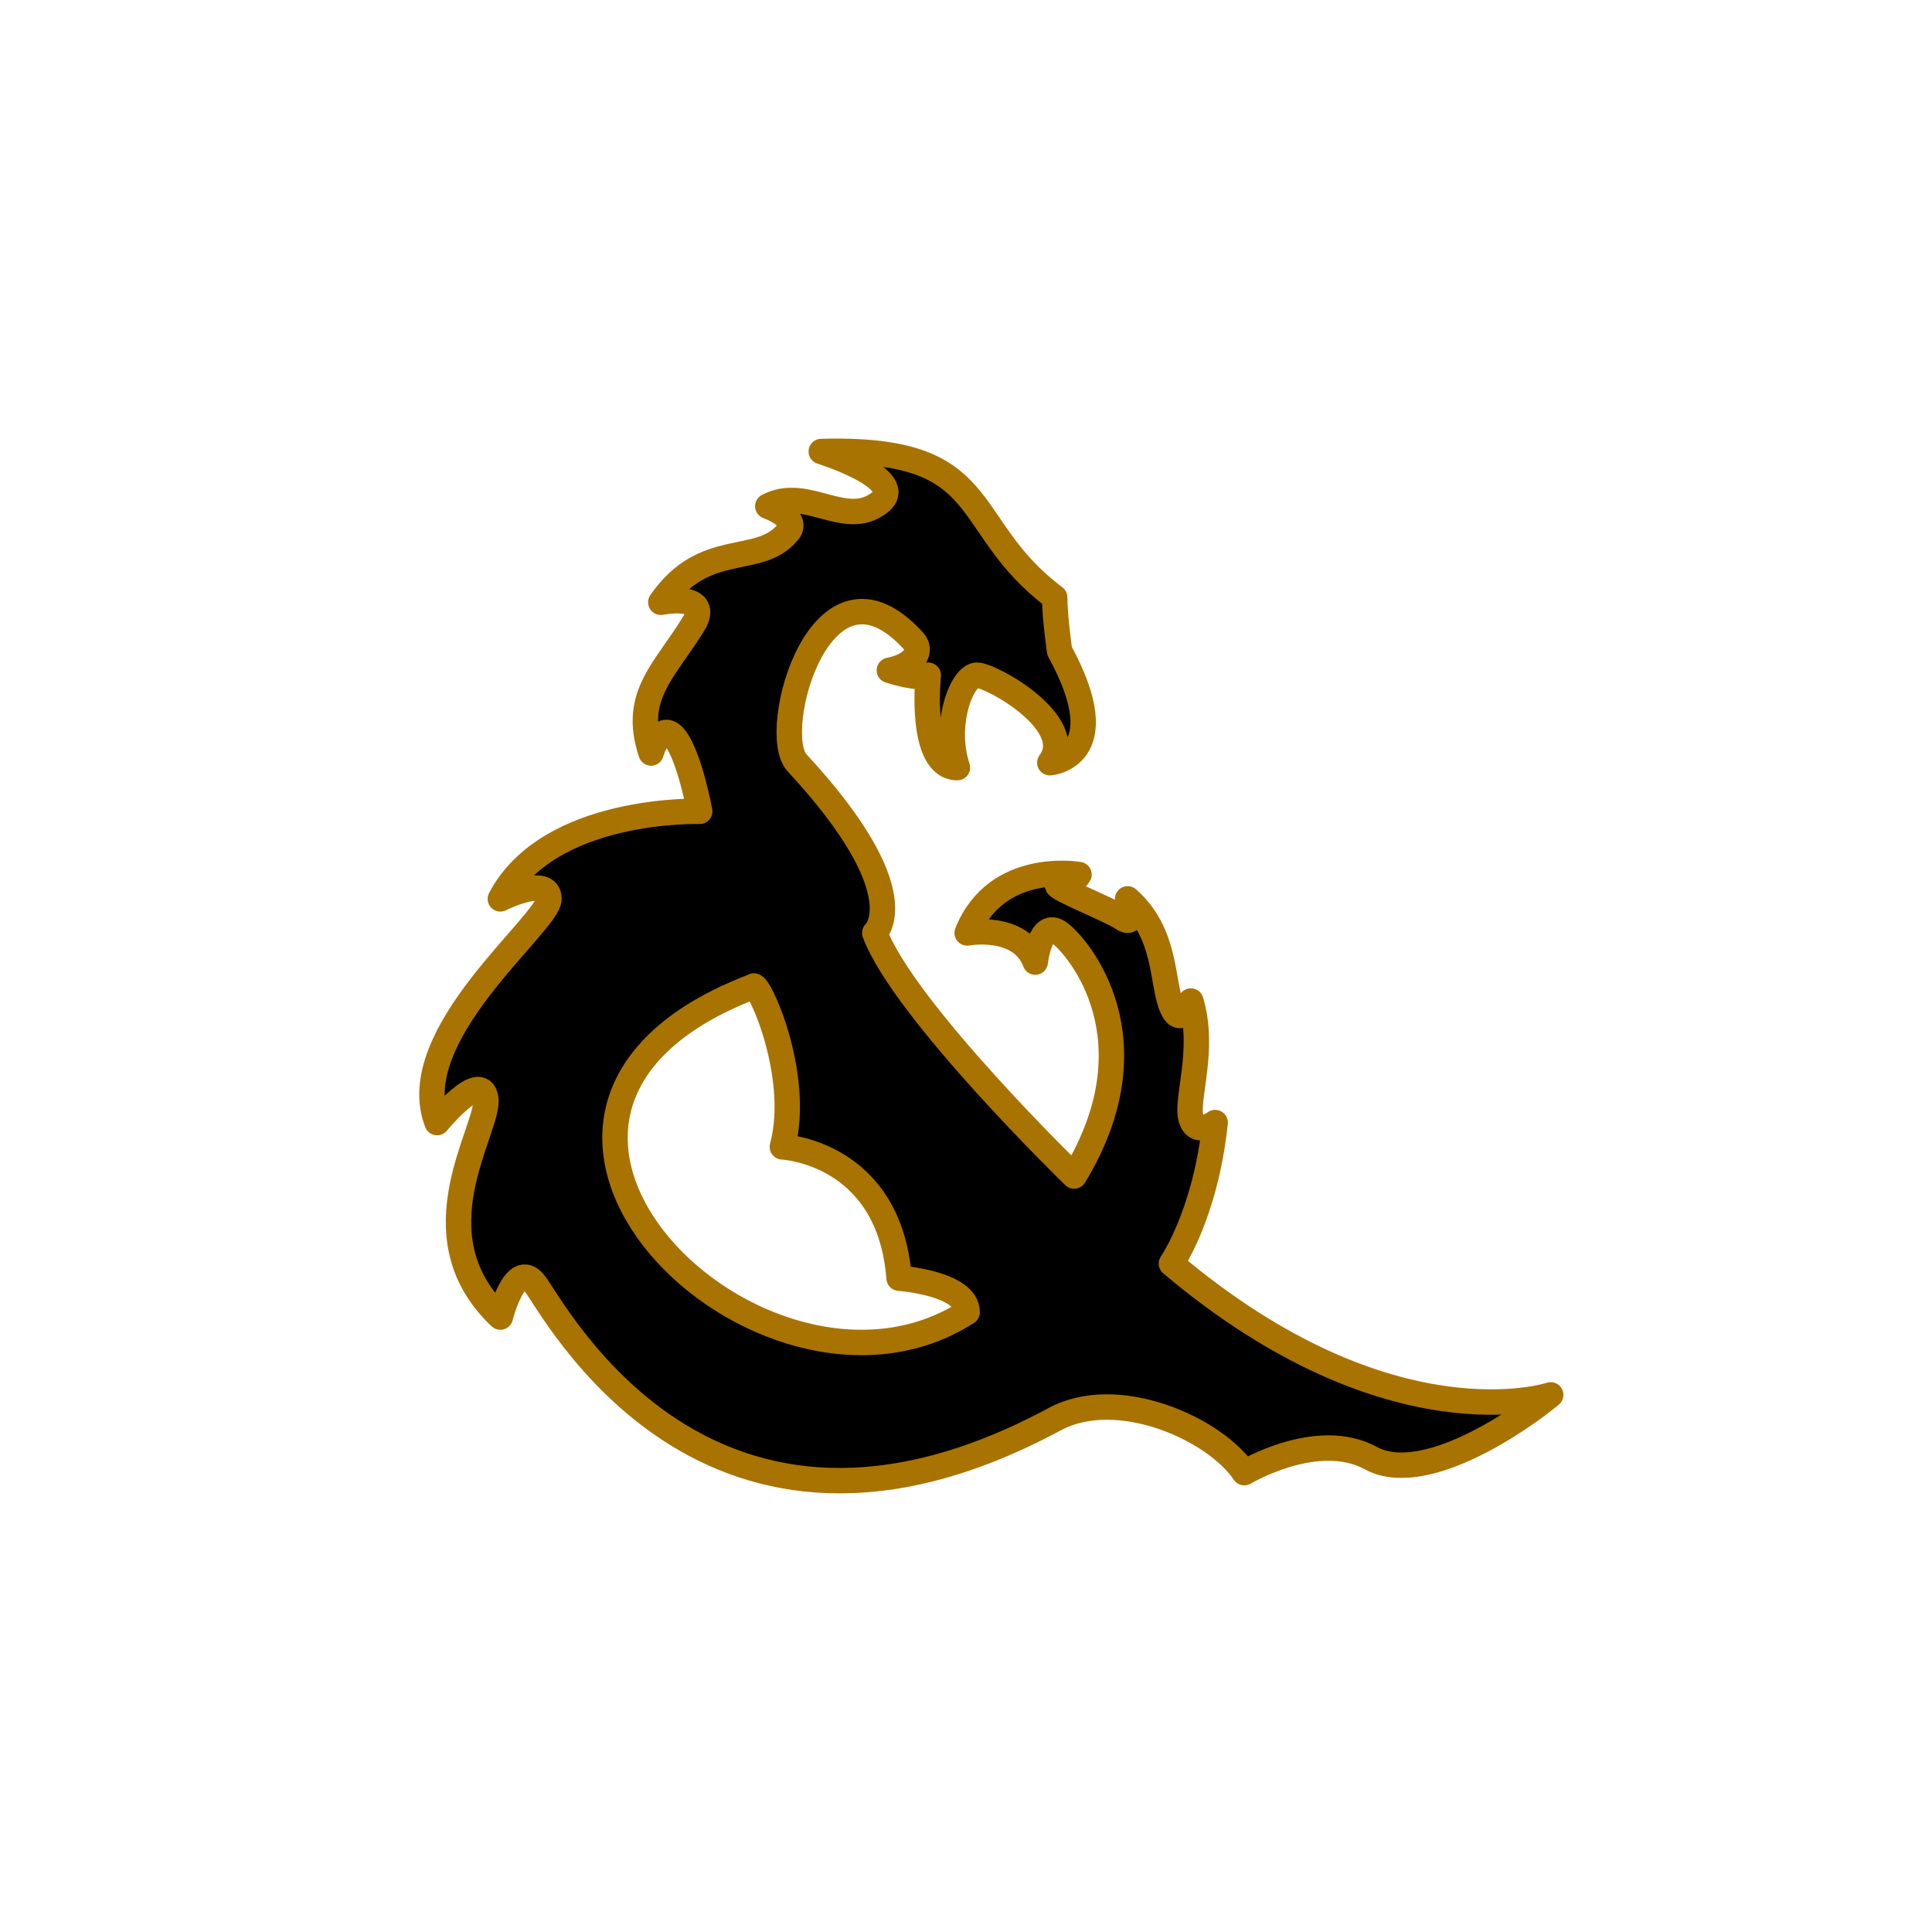
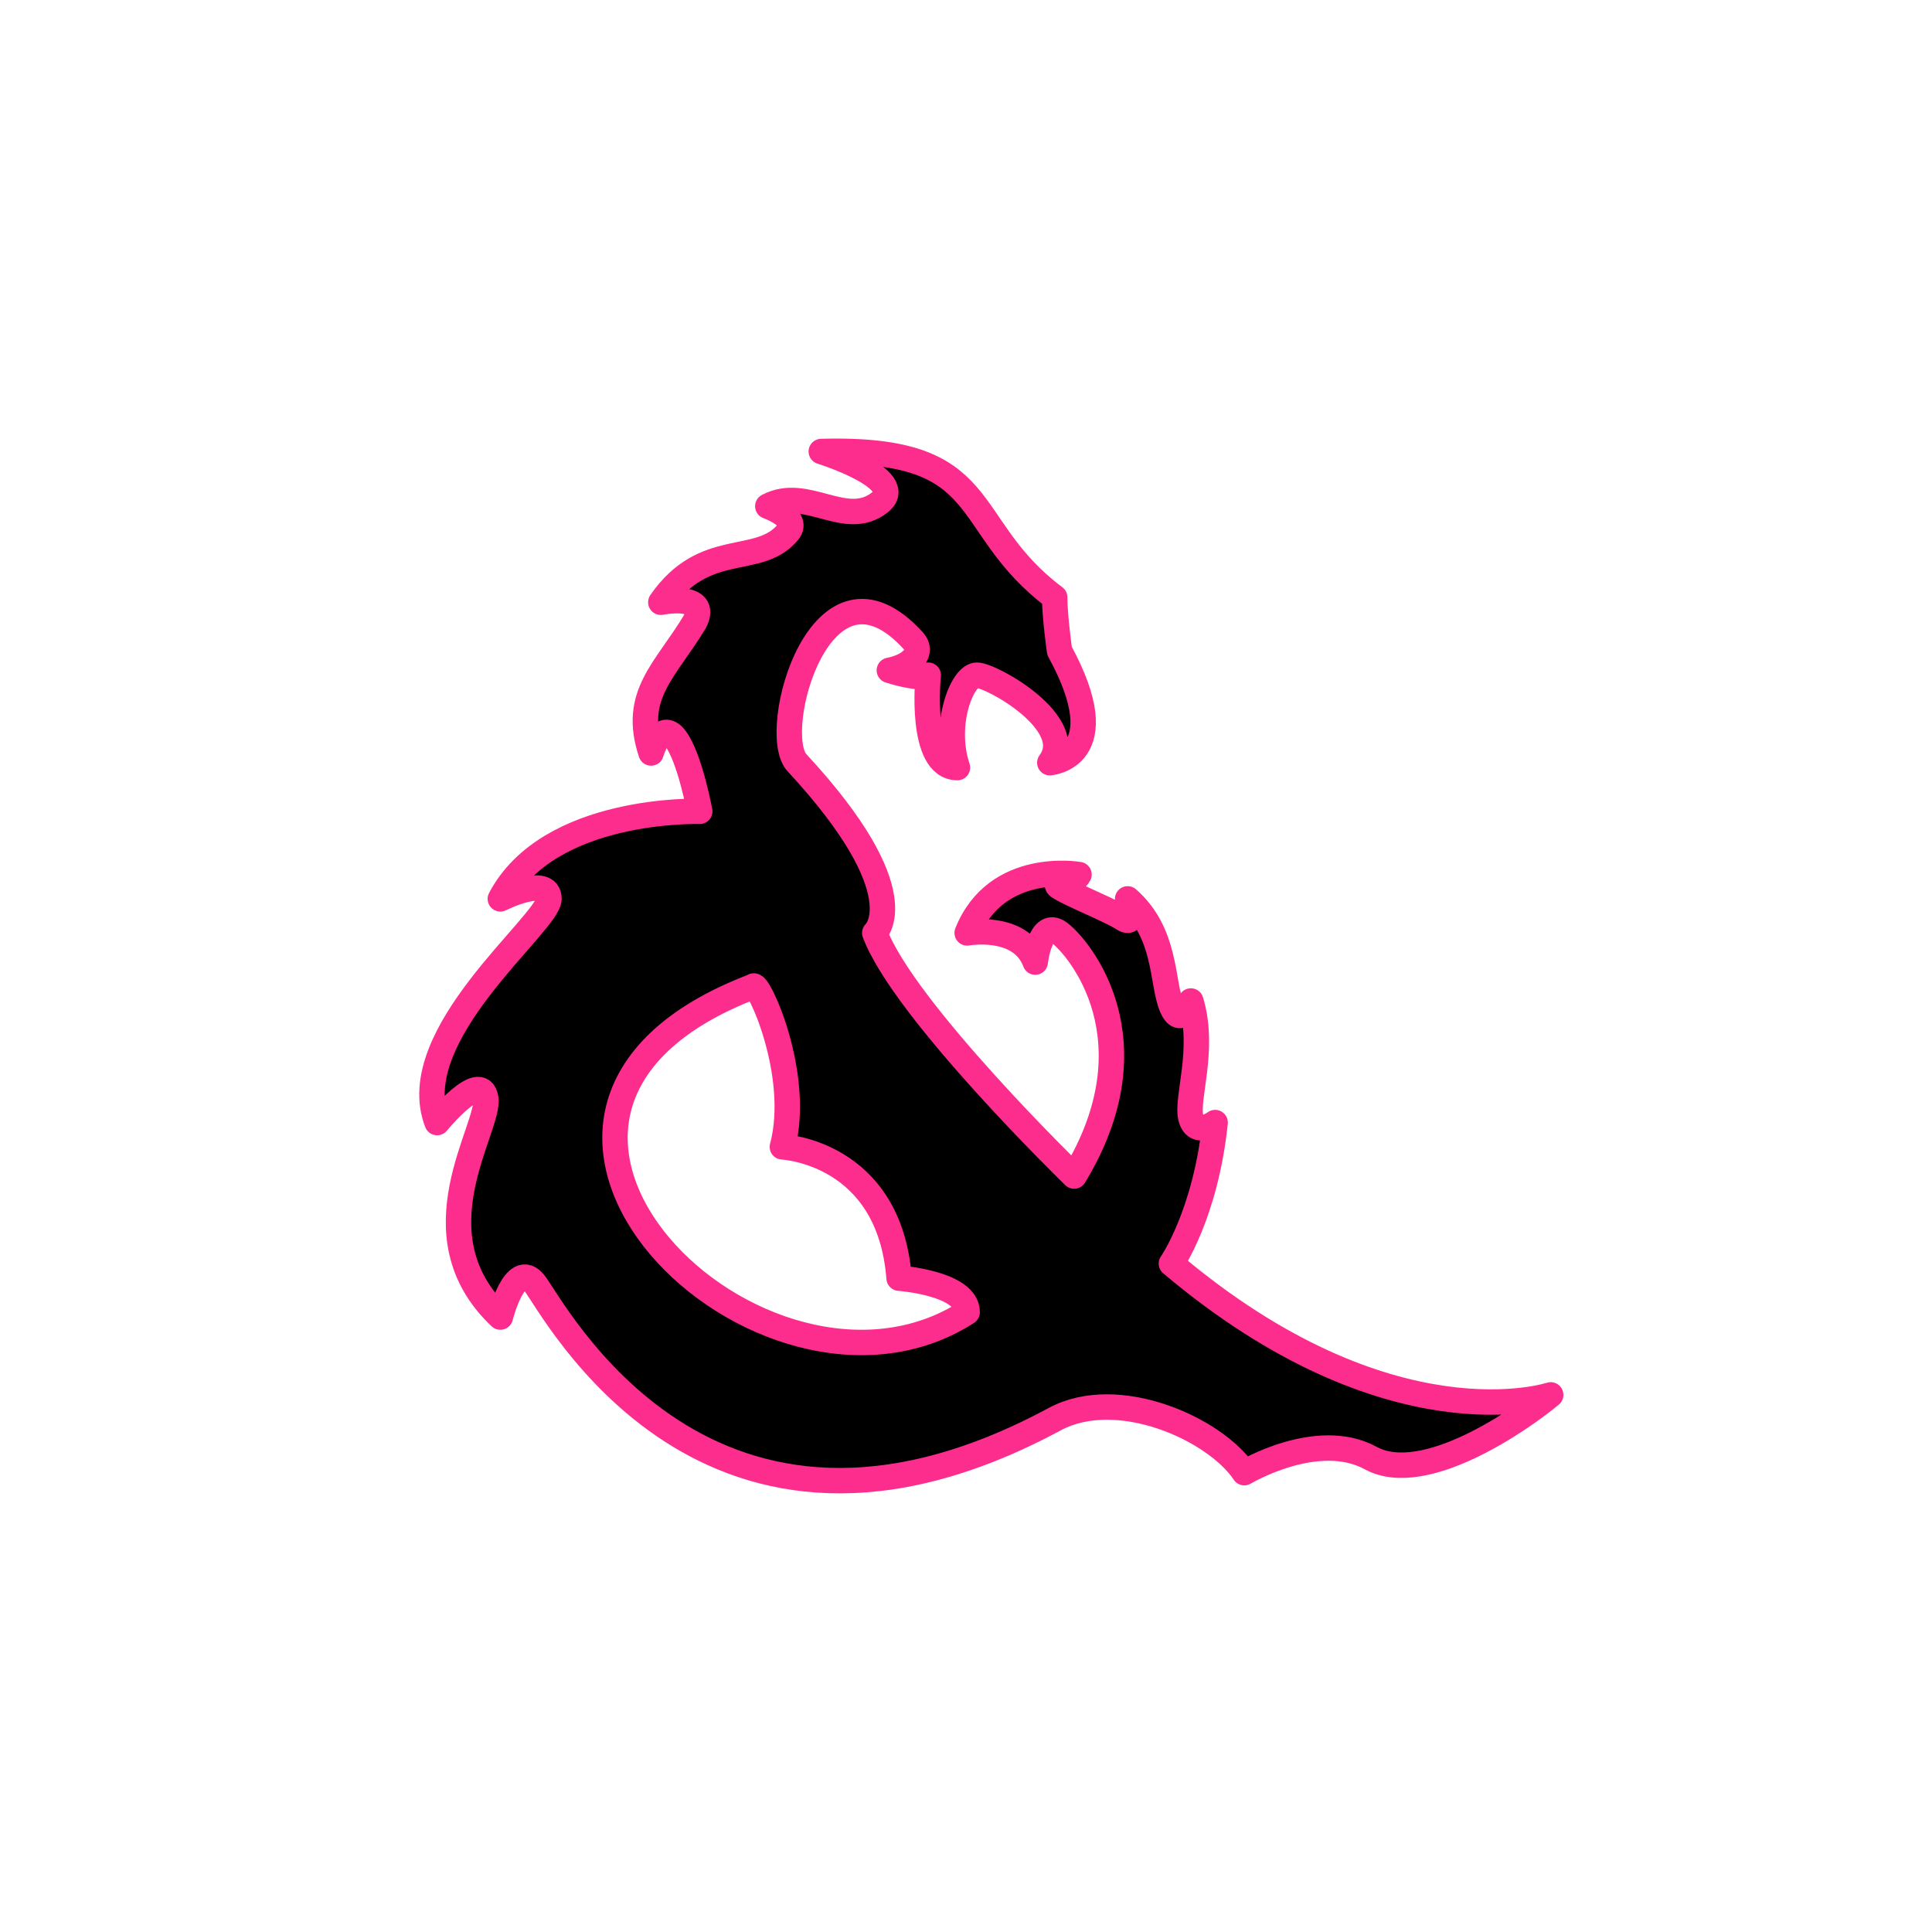
- <svg xmlns="http://www.w3.org/2000/svg" width="800px" height="800px" viewBox="0 0 76 76" version="1.1" baseProfile="full" enable-background="new 0 0 76.00 76.00" xml:space="preserve" fill="#a87300" stroke="#a87300">
+ <svg xmlns="http://www.w3.org/2000/svg" width="800px" height="800px" viewBox="0 0 76 76" version="1.1" baseProfile="full" enable-background="new 0 0 76.00 76.00" xml:space="preserve" fill="#ff10eb" stroke="#fd2d8e">
  <g id="SVGRepo_bgCarrier" stroke-width="0" />
  <g id="SVGRepo_tracerCarrier" stroke-linecap="round" stroke-linejoin="round" />
  <g id="SVGRepo_iconCarrier">
    <path fill="#000000" fill-opacity="1" stroke-linejoin="round" d="M 38.428,26.56C 37.854,26.56 37.089,28.473 37.663,30.195C 36.133,30.195 36.515,26.56 36.515,26.56C 36.133,26.752 34.985,26.369 34.985,26.369C 35.941,26.178 36.304,25.622 35.941,25.221C 32.307,21.204 30.233,28.796 31.351,30.003C 36.133,35.168 34.411,36.699 34.411,36.699C 35.559,39.759 42.254,46.263 42.254,46.263C 45.506,40.907 42.445,37.272 41.68,36.699C 40.915,36.125 40.724,37.846 40.724,37.846C 40.15,36.316 38.046,36.699 38.046,36.699C 39.193,33.829 42.445,34.403 42.445,34.403C 42.445,34.403 42.254,34.786 41.68,34.786C 41.106,34.786 43.593,35.742 44.167,36.125C 44.741,36.507 44.358,35.359 44.358,35.359C 45.888,36.699 45.697,38.611 46.08,39.568C 46.462,40.524 46.845,39.377 46.845,39.377C 47.419,41.289 46.654,43.202 46.845,43.967C 47.036,44.733 47.801,44.159 47.801,44.159C 47.419,47.793 46.08,49.706 46.08,49.706C 54.688,56.975 61,54.871 61,54.871C 59.852,55.827 56.026,58.505 53.922,57.357C 51.818,56.21 48.949,57.931 48.949,57.931C 47.801,56.21 43.975,54.488 41.489,55.827C 27.78,63.209 21.786,51.428 21.021,50.471C 20.256,49.515 19.682,51.81 19.682,51.81C 16.239,48.558 19.299,44.35 19.108,43.202C 18.917,42.054 17.195,44.159 17.195,44.159C 15.856,40.715 21.595,36.316 21.595,35.359C 21.595,34.403 19.682,35.359 19.682,35.359C 21.595,31.725 27.525,31.916 27.525,31.916C 27.525,31.916 27.142,29.812 26.568,29.047C 25.995,28.282 25.612,29.621 25.612,29.621C 24.847,27.326 26.186,26.369 27.334,24.456C 27.907,23.308 25.995,23.691 25.995,23.691C 27.716,21.204 29.82,22.304 30.968,20.965C 31.542,20.391 30.203,19.913 30.203,19.913C 31.733,19.1 33.263,20.822 34.602,19.77C 35.777,18.847 32.307,17.761 32.307,17.761C 39.193,17.57 37.663,20.63 41.489,23.5C 41.489,24.265 41.68,25.604 41.68,25.604C 43.975,29.812 41.297,30.003 41.297,30.003C 42.445,28.473 39.002,26.56 38.428,26.56 Z M 29.629,38.803C 16.622,43.776 30.012,56.784 38.046,51.619C 38.046,50.471 35.368,50.28 35.368,50.28C 34.985,45.306 30.777,45.115 30.777,45.115C 31.542,42.246 29.783,38.498 29.629,38.803 Z " />
  </g>
</svg>
